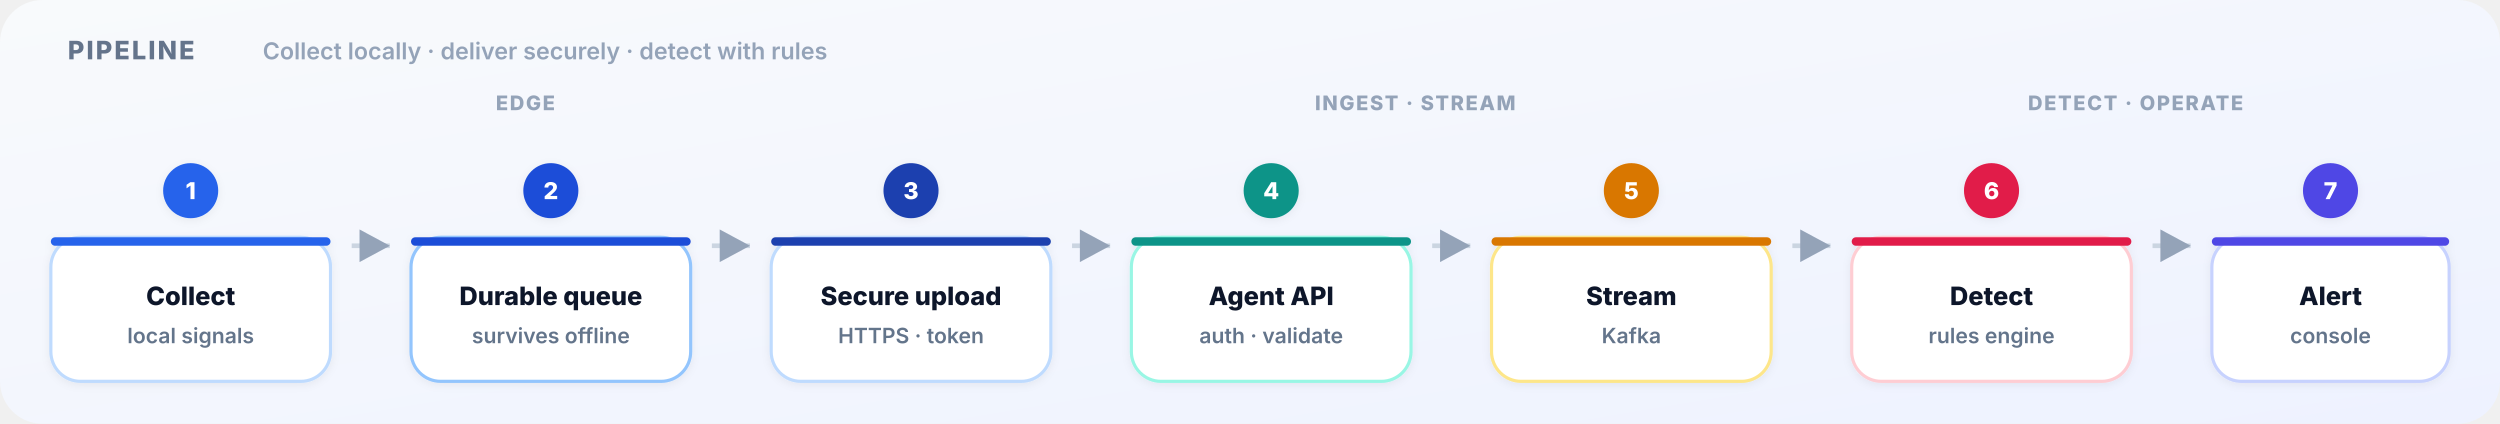
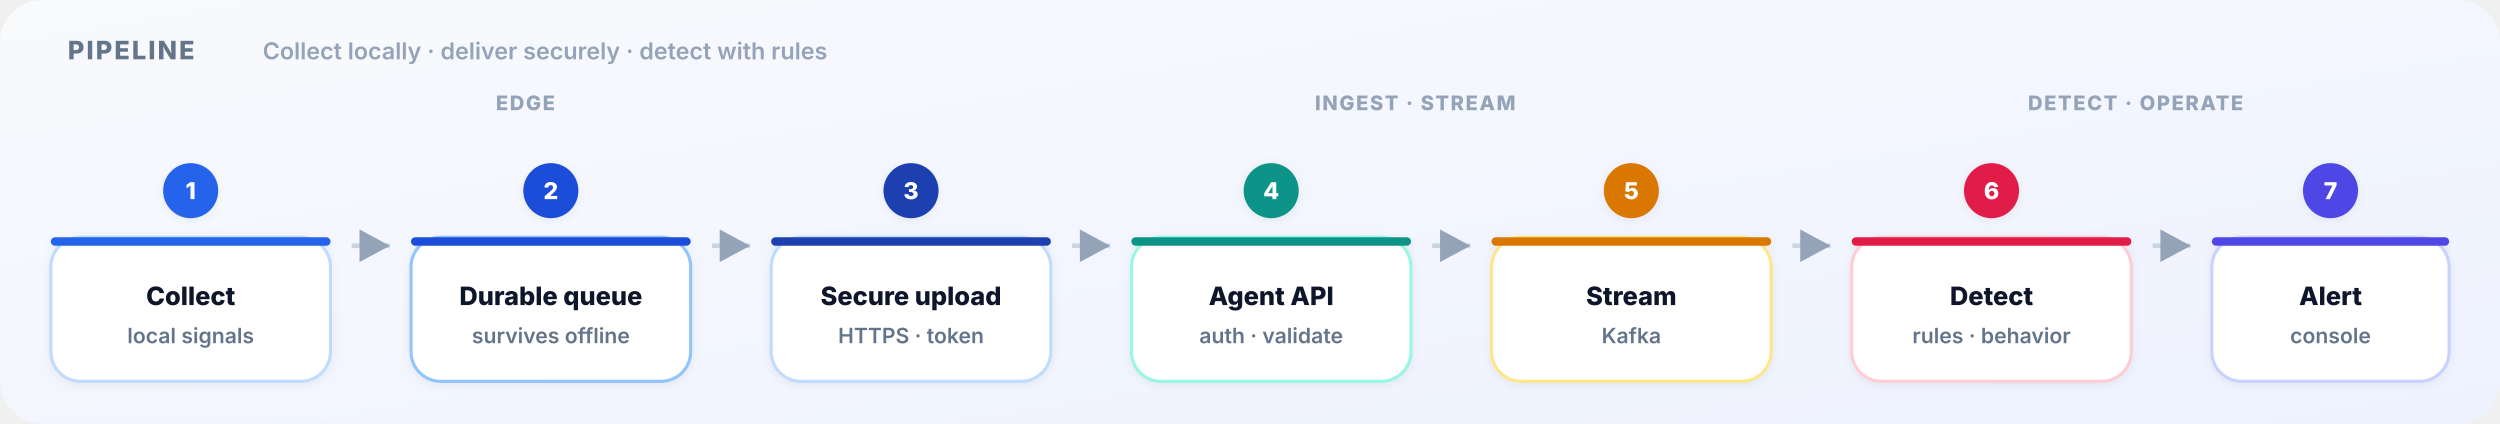
<svg xmlns="http://www.w3.org/2000/svg" viewBox="0 0 1180 200" role="img" aria-labelledby="pipe-title pipe-desc">
  <defs>
    <linearGradient id="pipe-bg" x1="0%" y1="0%" x2="100%" y2="100%">
      <stop offset="0%" stop-color="#F8FAFC" />
      <stop offset="100%" stop-color="#EEF2FF" />
    </linearGradient>
    <linearGradient id="pipe-flow" x1="0%" y1="0%" x2="100%" y2="0%">
      <stop offset="0%" stop-color="#2563EB" />
      <stop offset="40%" stop-color="#0D9488" />
      <stop offset="70%" stop-color="#D97706" />
      <stop offset="100%" stop-color="#4F46E5" />
    </linearGradient>
    <marker id="pipe-arr" markerWidth="8" markerHeight="8" refX="6.5" refY="3.5" orient="auto">
      <path d="M0,0 L6.5,3.5 L0,7 Z" fill="#94A3B8" />
    </marker>
    <filter id="pipe-soft" x="-10%" y="-10%" width="120%" height="120%">
      <feDropShadow dx="0" dy="1" stdDeviation="2" flood-color="#0F172A" flood-opacity="0.06" />
    </filter>
    <style>
      .title { font-family: ui-sans-serif, system-ui, -apple-system, Segoe UI, sans-serif; font-size: 12px; font-weight: 800; letter-spacing: 0.08em; fill: #64748B; }
      .lead { font-family: ui-sans-serif, system-ui, -apple-system, Segoe UI, sans-serif; font-size: 11px; font-weight: 600; fill: #94A3B8; }
      .h { font-family: ui-sans-serif, system-ui, -apple-system, Segoe UI, sans-serif; font-size: 12px; font-weight: 800; fill: #0F172A; }
      .s { font-family: ui-sans-serif, system-ui, -apple-system, Segoe UI, sans-serif; font-size: 10px; font-weight: 600; fill: #64748B; }
      .num { font-family: ui-sans-serif, system-ui, -apple-system, Segoe UI, sans-serif; font-size: 11px; font-weight: 800; fill: #FFFFFF; }
      .band { font-family: ui-sans-serif, system-ui, -apple-system, Segoe UI, sans-serif; font-size: 9.5px; font-weight: 800; letter-spacing: 0.08em; fill: #94A3B8; }
    </style>
  </defs>
  <rect width="1180" height="200" rx="20" fill="url(#pipe-bg)" />
  <text class="title" x="32" y="28">PIPELINE</text>
  <text class="lead" x="124" y="28">Collect locally · deliver securely · detect with rules</text>
  <text class="band" x="248" y="52" text-anchor="middle">EDGE</text>
  <text class="band" x="668" y="52" text-anchor="middle">INGEST · STREAM</text>
  <text class="band" x="1008" y="52" text-anchor="middle">DETECT · OPERATE</text>
  <path d="M96 116 H1084" fill="none" stroke="url(#pipe-flow)" stroke-width="2.5" stroke-linecap="round" opacity="0.28" />
  <g transform="translate(24,72)" filter="url(#pipe-soft)">
    <circle cx="66" cy="18" r="13" fill="#2563EB" />
    <text class="num" x="66" y="22" text-anchor="middle">1</text>
    <rect y="40" width="132" height="68" rx="14" fill="#FFFFFF" stroke="#BFDBFE" stroke-width="1.5" />
    <rect y="40" width="132" height="4" rx="2" fill="#2563EB" />
    <text class="h" x="66" y="72" text-anchor="middle">Collect</text>
    <text class="s" x="66" y="90" text-anchor="middle">local signals</text>
  </g>
  <path d="M166 116 H184" stroke="#CBD5E1" stroke-width="2.2" marker-end="url(#pipe-arr)" />
  <g transform="translate(194,72)" filter="url(#pipe-soft)">
    <circle cx="66" cy="18" r="13" fill="#1D4ED8" />
    <text class="num" x="66" y="22" text-anchor="middle">2</text>
    <rect y="40" width="132" height="68" rx="14" fill="#FFFFFF" stroke="#93C5FD" stroke-width="1.5" />
    <rect y="40" width="132" height="4" rx="2" fill="#1D4ED8" />
    <text class="h" x="66" y="72" text-anchor="middle">Durable queue</text>
    <text class="s" x="66" y="90" text-anchor="middle">survives offline</text>
  </g>
  <path d="M336 116 H354" stroke="#CBD5E1" stroke-width="2.2" marker-end="url(#pipe-arr)" />
  <g transform="translate(364,72)" filter="url(#pipe-soft)">
    <circle cx="66" cy="18" r="13" fill="#1E40AF" />
    <text class="num" x="66" y="22" text-anchor="middle">3</text>
    <rect y="40" width="132" height="68" rx="14" fill="#FFFFFF" stroke="#BFDBFE" stroke-width="1.5" />
    <rect y="40" width="132" height="4" rx="2" fill="#1E40AF" />
    <text class="h" x="66" y="72" text-anchor="middle">Secure upload</text>
    <text class="s" x="66" y="90" text-anchor="middle">HTTPS · token</text>
  </g>
  <path d="M506 116 H524" stroke="#CBD5E1" stroke-width="2.2" marker-end="url(#pipe-arr)" />
  <g transform="translate(534,72)" filter="url(#pipe-soft)">
    <circle cx="66" cy="18" r="13" fill="#0D9488" />
    <text class="num" x="66" y="22" text-anchor="middle">4</text>
    <rect y="40" width="132" height="68" rx="14" fill="#FFFFFF" stroke="#99F6E4" stroke-width="1.5" />
    <rect y="40" width="132" height="4" rx="2" fill="#0D9488" />
    <text class="h" x="66" y="72" text-anchor="middle">Agent API</text>
    <text class="s" x="66" y="90" text-anchor="middle">auth · validate</text>
  </g>
  <path d="M676 116 H694" stroke="#CBD5E1" stroke-width="2.2" marker-end="url(#pipe-arr)" />
  <g transform="translate(704,72)" filter="url(#pipe-soft)">
    <circle cx="66" cy="18" r="13" fill="#D97706" />
    <text class="num" x="66" y="22" text-anchor="middle">5</text>
    <rect y="40" width="132" height="68" rx="14" fill="#FFFFFF" stroke="#FDE68A" stroke-width="1.5" />
    <rect y="40" width="132" height="4" rx="2" fill="#D97706" />
    <text class="h" x="66" y="72" text-anchor="middle">Stream</text>
    <text class="s" x="66" y="90" text-anchor="middle">Kafka</text>
  </g>
  <path d="M846 116 H864" stroke="#CBD5E1" stroke-width="2.2" marker-end="url(#pipe-arr)" />
  <g transform="translate(874,72)" filter="url(#pipe-soft)">
    <circle cx="66" cy="18" r="13" fill="#E11D48" />
    <text class="num" x="66" y="22" text-anchor="middle">6</text>
    <rect y="40" width="132" height="68" rx="14" fill="#FFFFFF" stroke="#FECDD3" stroke-width="1.5" />
    <rect y="40" width="132" height="4" rx="2" fill="#E11D48" />
    <text class="h" x="66" y="72" text-anchor="middle">Detect</text>
-     <text class="s" x="66" y="90" text-anchor="middle">rules engine</text>
+     <text class="s" x="66" y="90" text-anchor="middle">rules · behavior</text>
  </g>
  <path d="M1016 116 H1034" stroke="#CBD5E1" stroke-width="2.2" marker-end="url(#pipe-arr)" />
  <g transform="translate(1044,72)" filter="url(#pipe-soft)">
    <circle cx="56" cy="18" r="13" fill="#4F46E5" />
    <text class="num" x="56" y="22" text-anchor="middle">7</text>
    <rect y="40" width="112" height="68" rx="14" fill="#FFFFFF" stroke="#C7D2FE" stroke-width="1.5" />
    <rect y="40" width="112" height="4" rx="2" fill="#4F46E5" />
    <text class="h" x="56" y="72" text-anchor="middle">Alert</text>
    <text class="s" x="56" y="90" text-anchor="middle">console</text>
  </g>
</svg>
